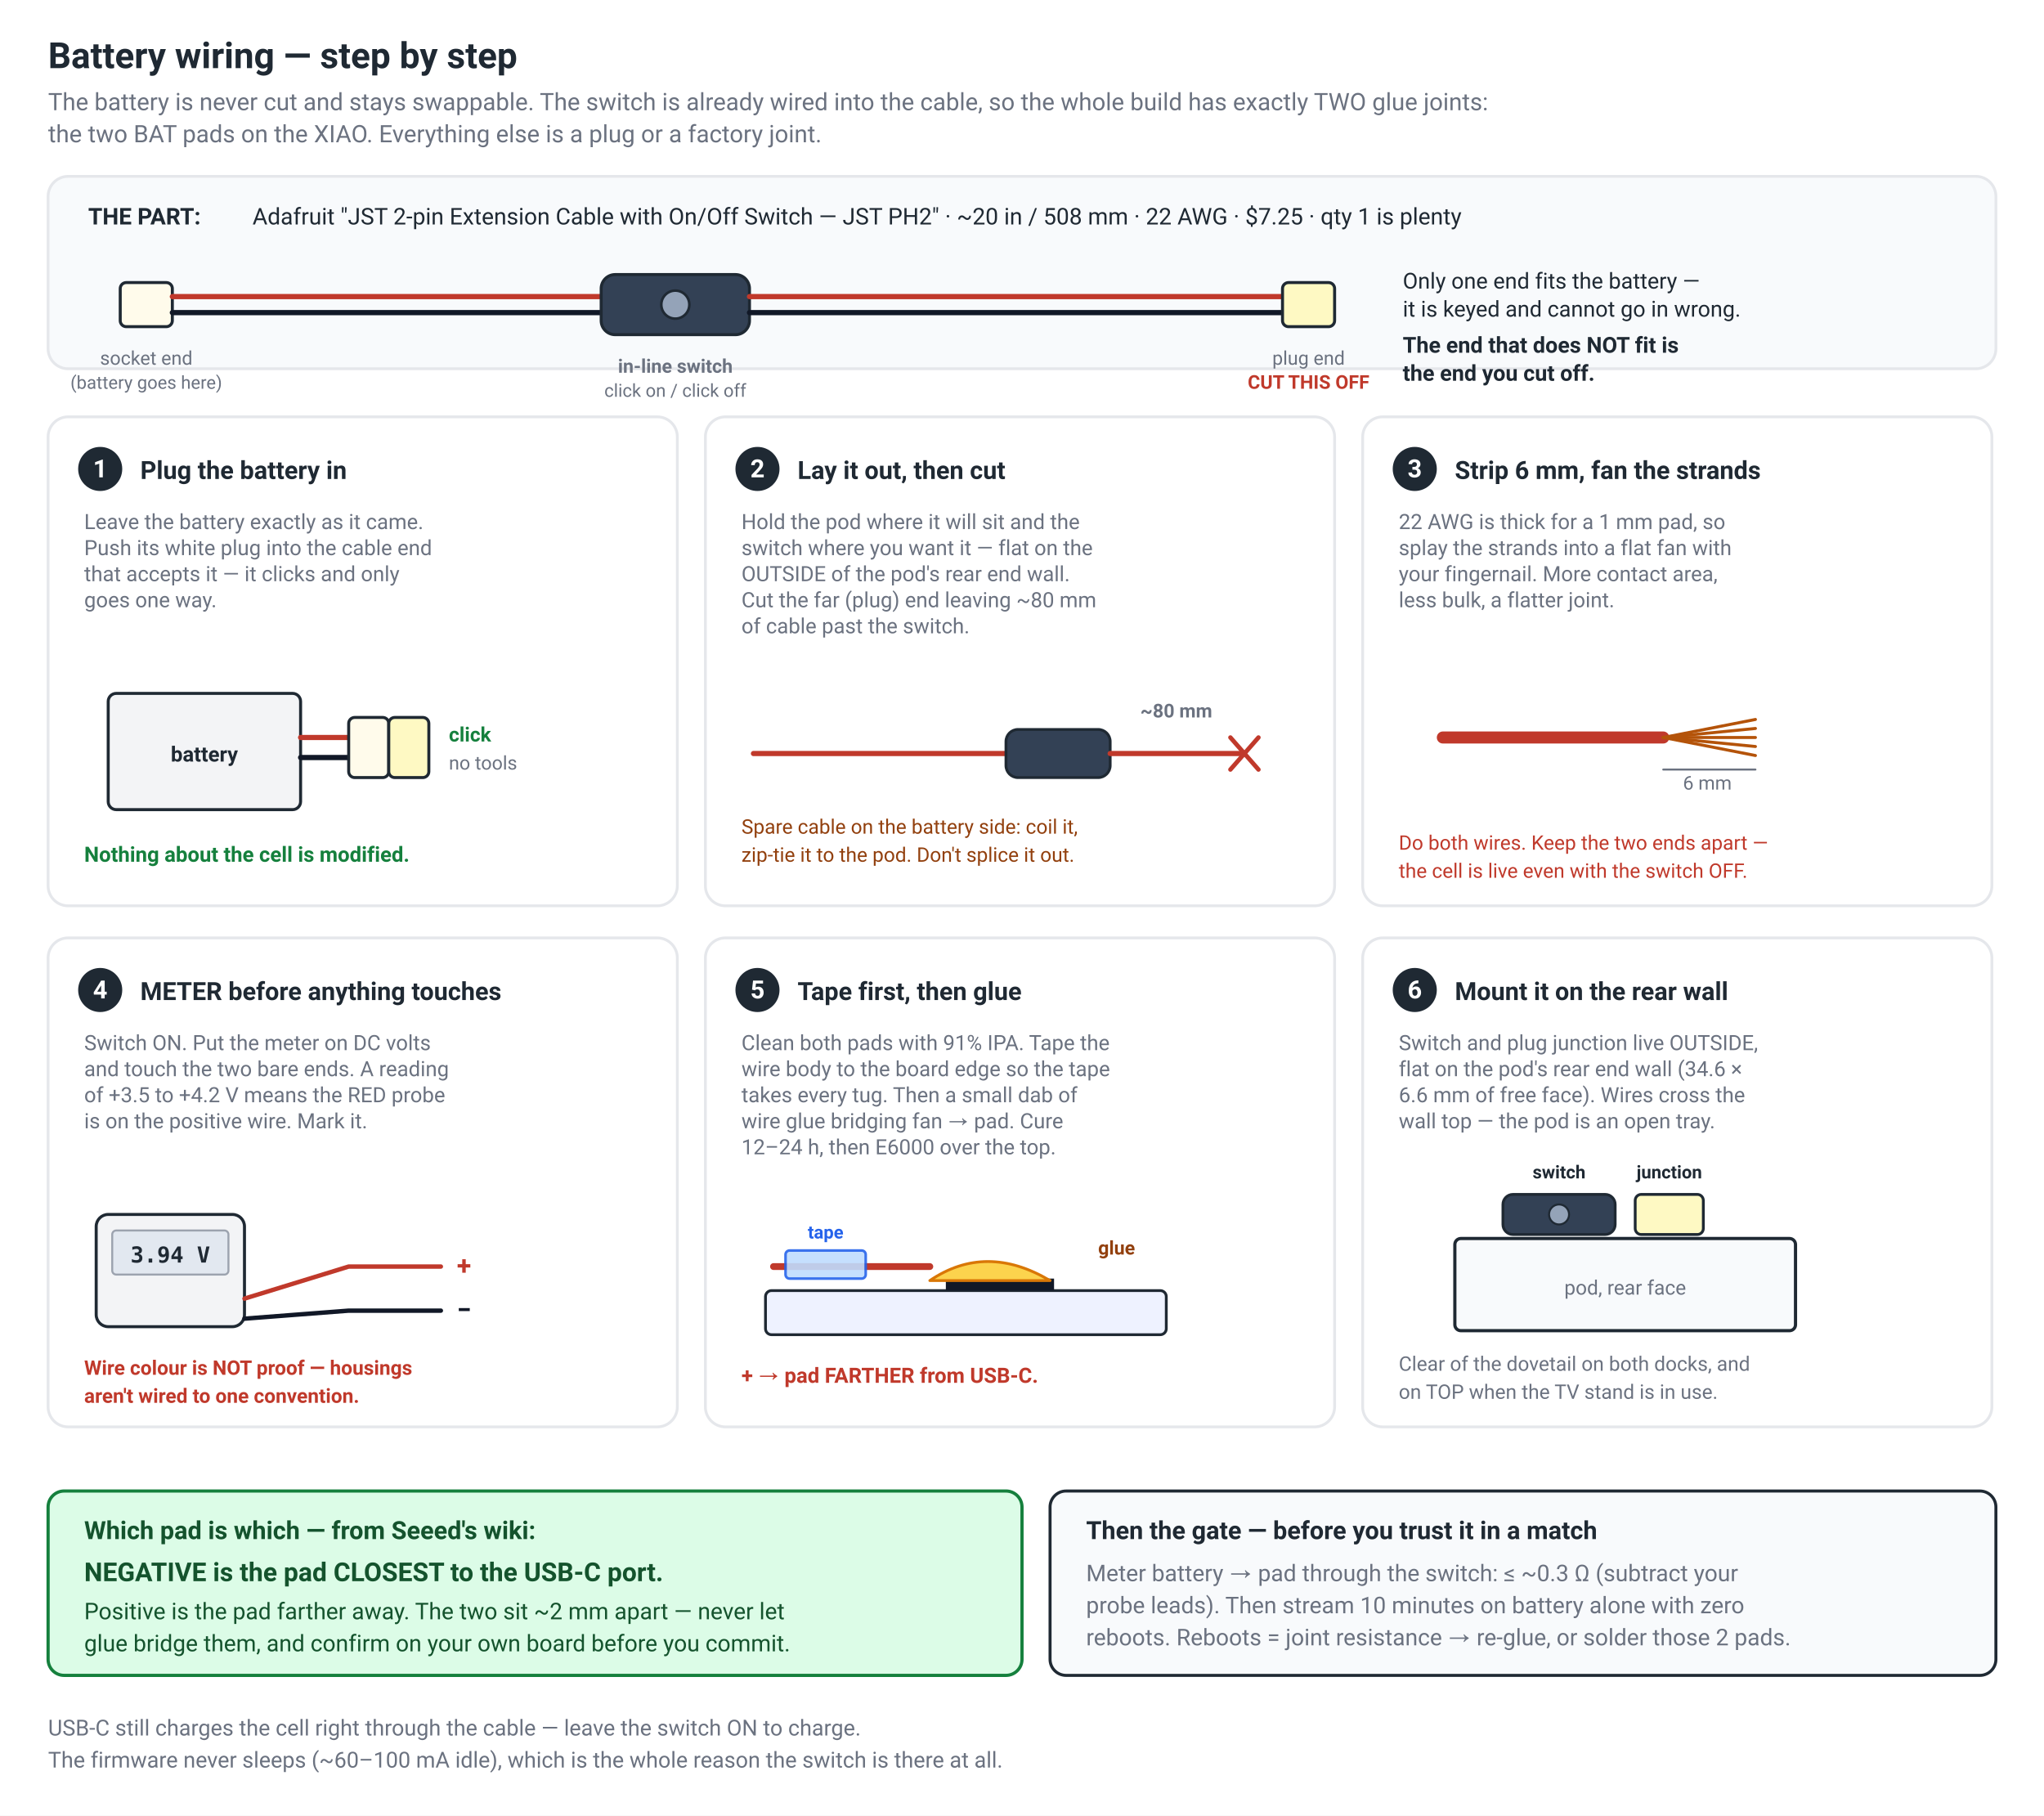
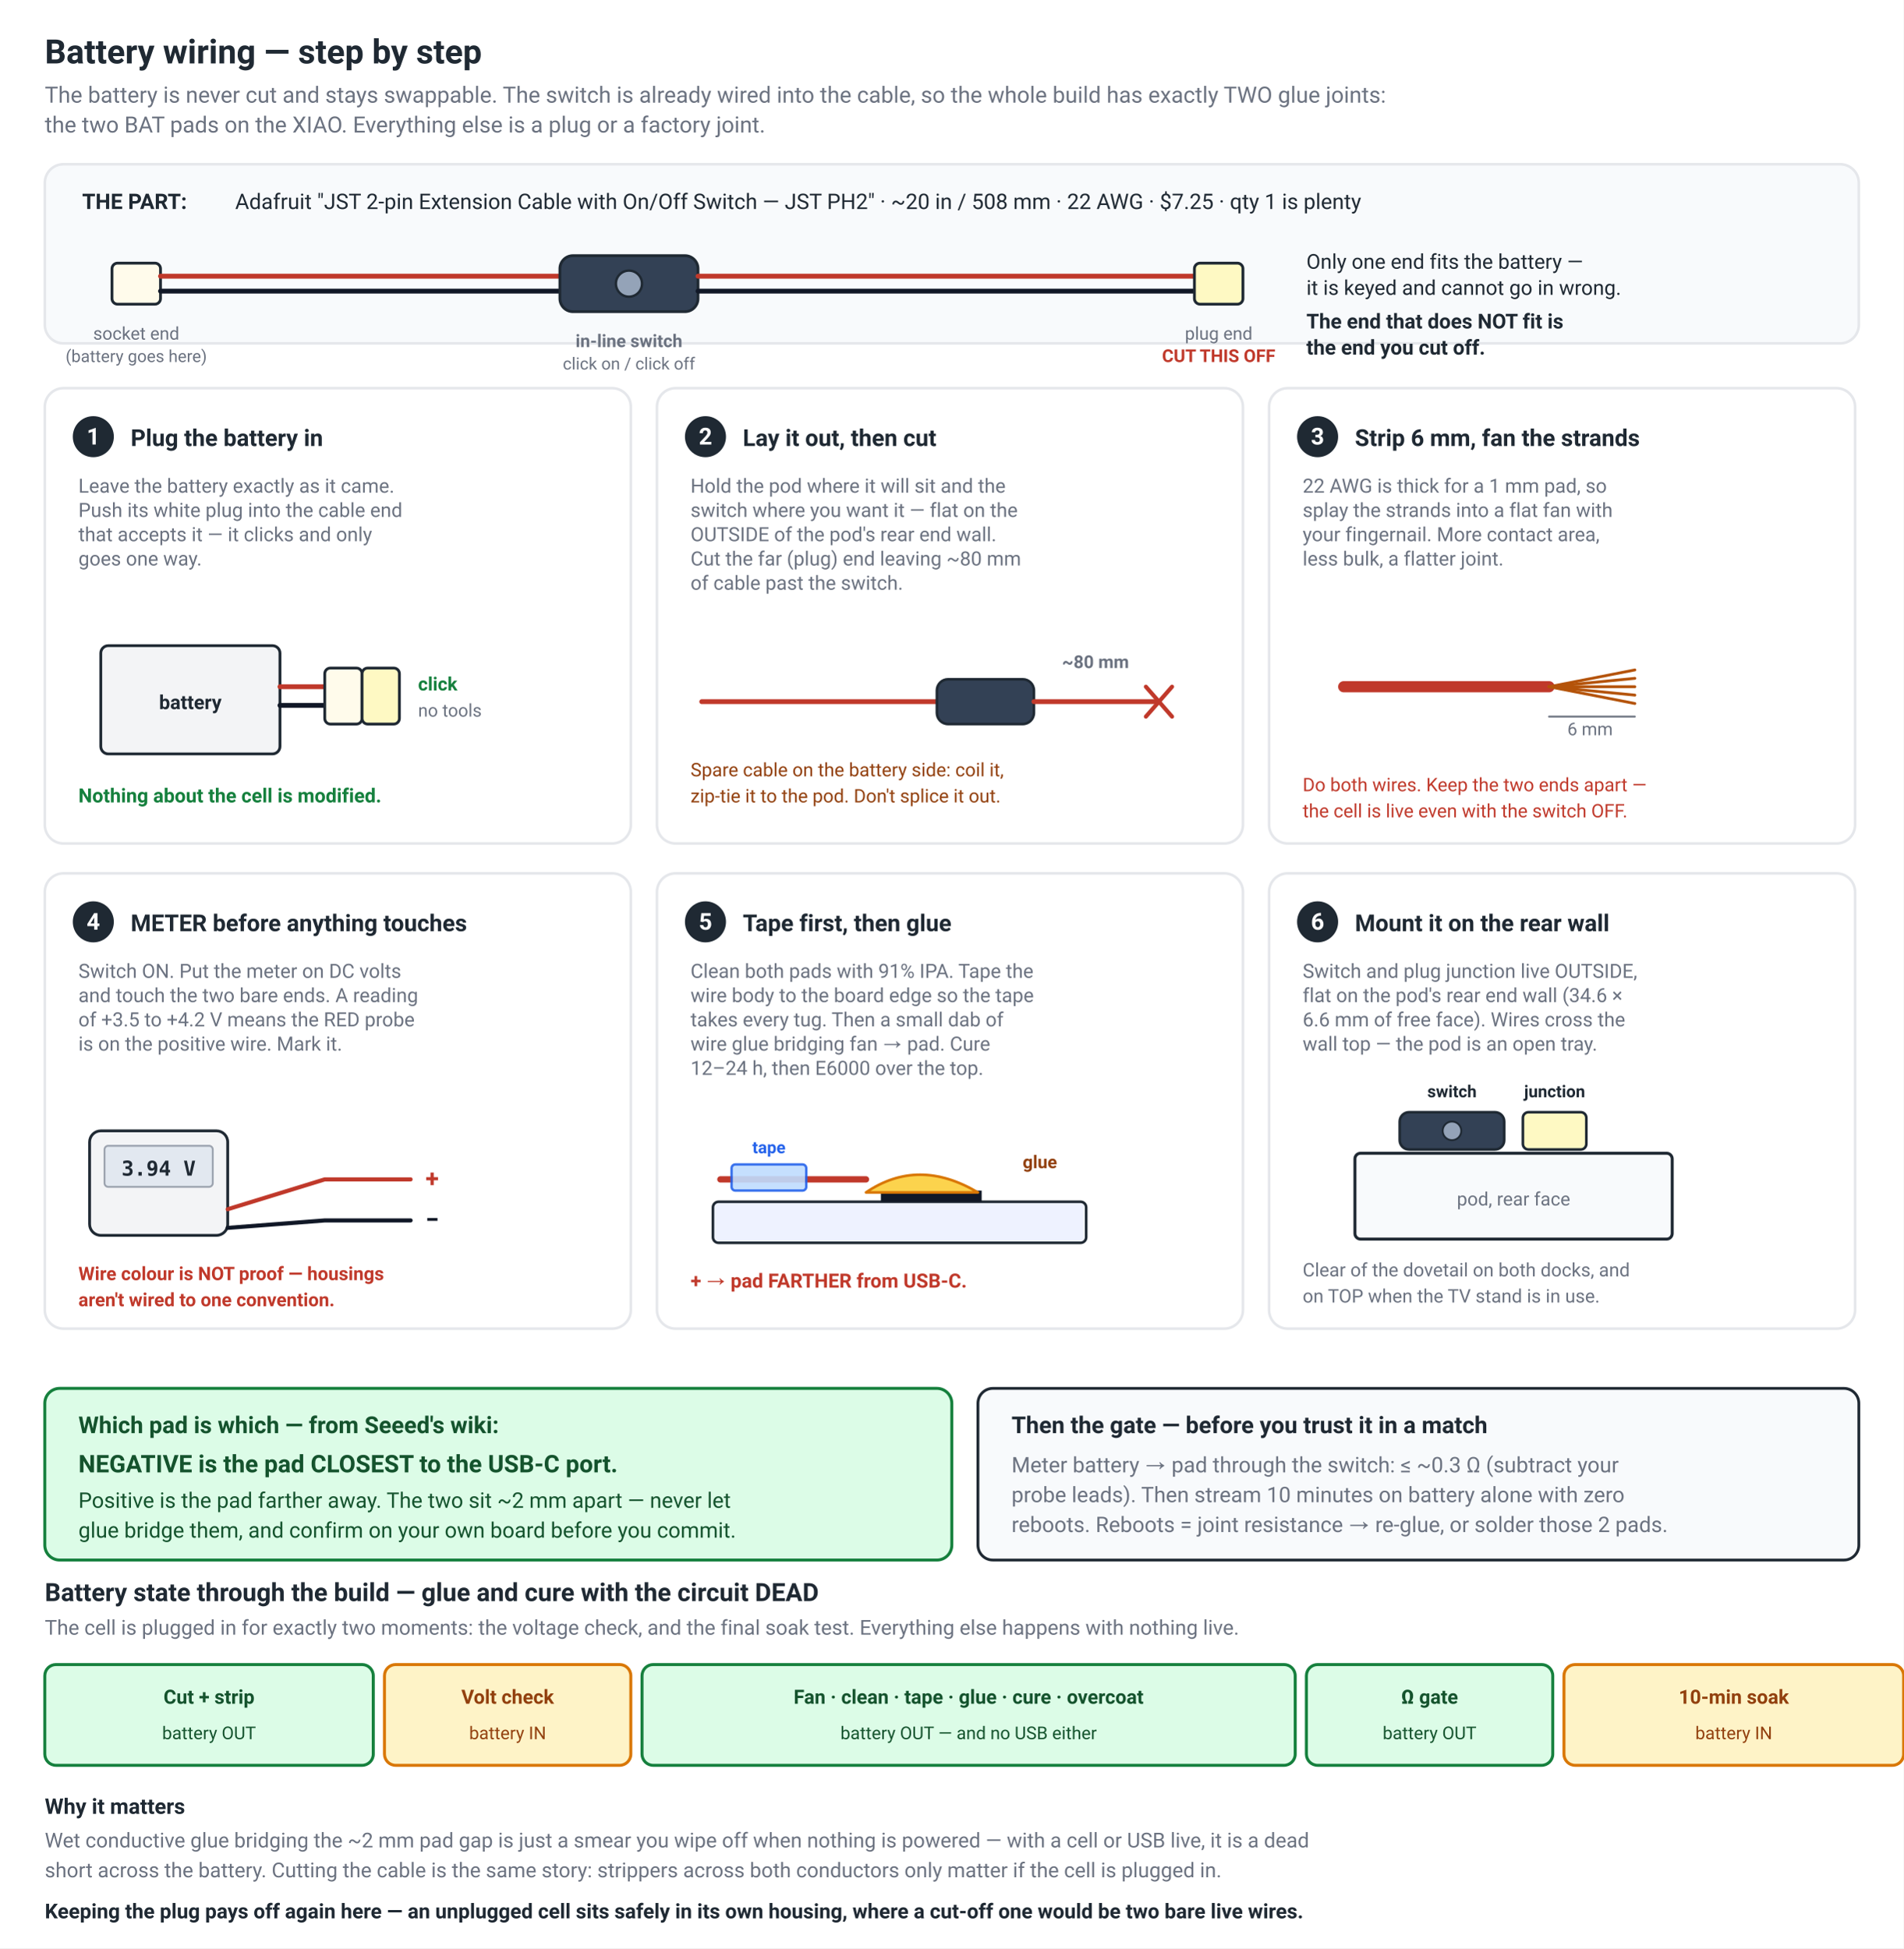
- <svg xmlns="http://www.w3.org/2000/svg" width="1020" height="906" viewBox="0 0 1020 906" role="img" aria-label="Battery wiring, step by step, using the Adafruit JST-PH switch cable">
+ <svg xmlns="http://www.w3.org/2000/svg" width="1020" height="1044" viewBox="0 0 1020 1044" role="img" aria-label="Battery wiring, step by step, using the Adafruit JST-PH switch cable">
  <defs>
    <marker id="arrow" viewBox="0 0 10 10" refX="9" refY="5" markerWidth="7" markerHeight="7" orient="auto-start-reverse">
      <path d="M0,1 L9,5 L0,9 z" fill="#1f2933" />
    </marker>
    <marker id="arrowR" viewBox="0 0 10 10" refX="9" refY="5" markerWidth="7" markerHeight="7" orient="auto-start-reverse">
      <path d="M0,1 L9,5 L0,9 z" fill="#c0392b" />
    </marker>
    <marker id="arrowM" viewBox="0 0 10 10" refX="9" refY="5" markerWidth="6" markerHeight="6" orient="auto-start-reverse">
      <path d="M0,1 L9,5 L0,9 z" fill="#6b7280" />
    </marker>
    <marker id="arrowG" viewBox="0 0 10 10" refX="9" refY="5" markerWidth="7" markerHeight="7" orient="auto-start-reverse">
      <path d="M0,1 L9,5 L0,9 z" fill="#15803d" />
    </marker>
    <pattern id="hatch" width="6" height="6" patternTransform="rotate(45)" patternUnits="userSpaceOnUse">
      <line x1="0" y1="0" x2="0" y2="6" stroke="#9ca3af" stroke-width="2.5" />
    </pattern>
  </defs>
-   <rect width="1020" height="906" fill="#ffffff" />
+   <rect width="1020" height="1044" fill="#ffffff" />
  <text x="24.0" y="34.0" font-family="ui-sans-serif, 'Segoe UI', Roboto, Helvetica, Arial, sans-serif" font-size="18" fill="#1f2933" text-anchor="start" font-weight="700">Battery wiring — step by step</text>
  <text x="24.0" y="55.0" font-family="ui-sans-serif, 'Segoe UI', Roboto, Helvetica, Arial, sans-serif" font-size="12" fill="#6b7280" text-anchor="start" font-weight="400">The battery is never cut and stays swappable. The switch is already wired into the cable, so the whole build has exactly TWO glue joints:</text>
  <text x="24.0" y="71.0" font-family="ui-sans-serif, 'Segoe UI', Roboto, Helvetica, Arial, sans-serif" font-size="12" fill="#6b7280" text-anchor="start" font-weight="400">the two BAT pads on the XIAO. Everything else is a plug or a factory joint.</text>
  <rect x="24.0" y="88.0" width="972.0" height="96.0" rx="10" fill="#f8fafc" stroke="#e5e7eb" stroke-width="1.4" />
  <text x="44.0" y="112.0" font-family="ui-sans-serif, 'Segoe UI', Roboto, Helvetica, Arial, sans-serif" font-size="11.5" fill="#1f2933" text-anchor="start" font-weight="700">THE PART:</text>
  <text x="126.0" y="112.0" font-family="ui-sans-serif, 'Segoe UI', Roboto, Helvetica, Arial, sans-serif" font-size="11.5" fill="#1f2933" text-anchor="start" font-weight="400">Adafruit "JST 2-pin Extension Cable with On/Off Switch — JST PH2"  ·  ~20 in / 508 mm  ·  22 AWG  ·  $7.25  ·  qty 1 is plenty</text>
  <rect x="60.0" y="141.0" width="26.0" height="22.0" rx="3" fill="#fffbeb" stroke="#1f2933" stroke-width="1.5" />
  <text x="73.0" y="182.0" font-family="ui-sans-serif, 'Segoe UI', Roboto, Helvetica, Arial, sans-serif" font-size="9.5" fill="#6b7280" text-anchor="middle" font-weight="400">socket end</text>
  <text x="73.0" y="194.0" font-family="ui-sans-serif, 'Segoe UI', Roboto, Helvetica, Arial, sans-serif" font-size="9" fill="#6b7280" text-anchor="middle" font-weight="400">(battery goes here)</text>
  <line x1="86.0" y1="148.0" x2="300.0" y2="148.0" stroke="#c0392b" stroke-width="2.6" stroke-linecap="round" />
  <line x1="86.0" y1="156.0" x2="300.0" y2="156.0" stroke="#111827" stroke-width="2.6" stroke-linecap="round" />
  <rect x="300.0" y="137.0" width="74.0" height="30.0" rx="7" fill="#334155" stroke="#1f2933" stroke-width="1.5" />
  <circle cx="337.0" cy="152.0" r="7.0" fill="#94a3b8" stroke="#1f2933" stroke-width="1.3" />
  <text x="337.0" y="186.0" font-family="ui-sans-serif, 'Segoe UI', Roboto, Helvetica, Arial, sans-serif" font-size="9.5" fill="#6b7280" text-anchor="middle" font-weight="700">in-line switch</text>
  <text x="337.0" y="198.0" font-family="ui-sans-serif, 'Segoe UI', Roboto, Helvetica, Arial, sans-serif" font-size="9" fill="#6b7280" text-anchor="middle" font-weight="400">click on / click off</text>
  <line x1="374.0" y1="148.0" x2="640.0" y2="148.0" stroke="#c0392b" stroke-width="2.6" stroke-linecap="round" />
  <line x1="374.0" y1="156.0" x2="640.0" y2="156.0" stroke="#111827" stroke-width="2.6" stroke-linecap="round" />
  <rect x="640.0" y="141.0" width="26.0" height="22.0" rx="3" fill="#fef9c3" stroke="#1f2933" stroke-width="1.5" />
  <text x="653.0" y="182.0" font-family="ui-sans-serif, 'Segoe UI', Roboto, Helvetica, Arial, sans-serif" font-size="9.5" fill="#6b7280" text-anchor="middle" font-weight="400">plug end</text>
  <text x="653.0" y="194.0" font-family="ui-sans-serif, 'Segoe UI', Roboto, Helvetica, Arial, sans-serif" font-size="9.5" fill="#c0392b" text-anchor="middle" font-weight="700">CUT THIS OFF</text>
  <text x="700.0" y="144.0" font-family="ui-sans-serif, 'Segoe UI', Roboto, Helvetica, Arial, sans-serif" font-size="11" fill="#1f2933" text-anchor="start" font-weight="400">Only one end fits the battery —</text>
  <text x="700.0" y="158.0" font-family="ui-sans-serif, 'Segoe UI', Roboto, Helvetica, Arial, sans-serif" font-size="11" fill="#1f2933" text-anchor="start" font-weight="400">it is keyed and cannot go in wrong.</text>
  <text x="700.0" y="176.0" font-family="ui-sans-serif, 'Segoe UI', Roboto, Helvetica, Arial, sans-serif" font-size="11" fill="#1f2933" text-anchor="start" font-weight="700">The end that does NOT fit is</text>
  <text x="700.0" y="190.0" font-family="ui-sans-serif, 'Segoe UI', Roboto, Helvetica, Arial, sans-serif" font-size="11" fill="#1f2933" text-anchor="start" font-weight="700">the end you cut off.</text>
  <rect x="24.0" y="208.0" width="314.0" height="244.0" rx="10" fill="#ffffff" stroke="#e5e7eb" stroke-width="1.4" />
  <circle cx="50.0" cy="234.0" r="11.0" fill="#1f2933" stroke="none" stroke-width="1.4" />
  <text x="50.0" y="238.2" font-family="ui-sans-serif, 'Segoe UI', Roboto, Helvetica, Arial, sans-serif" font-size="12.5" fill="#ffffff" text-anchor="middle" font-weight="700">1</text>
  <text x="70.0" y="239.0" font-family="ui-sans-serif, 'Segoe UI', Roboto, Helvetica, Arial, sans-serif" font-size="12.5" fill="#1f2933" text-anchor="start" font-weight="700">Plug the battery in</text>
  <text x="42.0" y="264.0" font-family="ui-sans-serif, 'Segoe UI', Roboto, Helvetica, Arial, sans-serif" font-size="10.5" fill="#6b7280" text-anchor="start" font-weight="400">Leave the battery exactly as it came.</text>
  <text x="42.0" y="277.0" font-family="ui-sans-serif, 'Segoe UI', Roboto, Helvetica, Arial, sans-serif" font-size="10.5" fill="#6b7280" text-anchor="start" font-weight="400">Push its white plug into the cable end</text>
  <text x="42.0" y="290.0" font-family="ui-sans-serif, 'Segoe UI', Roboto, Helvetica, Arial, sans-serif" font-size="10.5" fill="#6b7280" text-anchor="start" font-weight="400">that accepts it — it clicks and only</text>
  <text x="42.0" y="303.0" font-family="ui-sans-serif, 'Segoe UI', Roboto, Helvetica, Arial, sans-serif" font-size="10.5" fill="#6b7280" text-anchor="start" font-weight="400">goes one way.</text>
  <rect x="54.0" y="346.0" width="96.0" height="58.0" rx="4" fill="#f3f4f6" stroke="#1f2933" stroke-width="1.5" />
  <text x="102.0" y="380.0" font-family="ui-sans-serif, 'Segoe UI', Roboto, Helvetica, Arial, sans-serif" font-size="10.5" fill="#1f2933" text-anchor="middle" font-weight="700">battery</text>
  <line x1="150.0" y1="368.0" x2="174.0" y2="368.0" stroke="#c0392b" stroke-width="2.6" stroke-linecap="round" />
  <line x1="150.0" y1="378.0" x2="174.0" y2="378.0" stroke="#111827" stroke-width="2.6" stroke-linecap="round" />
  <rect x="174.0" y="358.0" width="20.0" height="30.0" rx="3" fill="#fffbeb" stroke="#1f2933" stroke-width="1.5" />
  <rect x="194.0" y="358.0" width="20.0" height="30.0" rx="3" fill="#fef9c3" stroke="#1f2933" stroke-width="1.5" />
  <text x="224.0" y="370.0" font-family="ui-sans-serif, 'Segoe UI', Roboto, Helvetica, Arial, sans-serif" font-size="10" fill="#15803d" text-anchor="start" font-weight="700">click</text>
  <text x="224.0" y="384.0" font-family="ui-sans-serif, 'Segoe UI', Roboto, Helvetica, Arial, sans-serif" font-size="9.5" fill="#6b7280" text-anchor="start" font-weight="400">no tools</text>
  <text x="42.0" y="430.0" font-family="ui-sans-serif, 'Segoe UI', Roboto, Helvetica, Arial, sans-serif" font-size="10.5" fill="#15803d" text-anchor="start" font-weight="700">Nothing about the cell is modified.</text>
  <rect x="352.0" y="208.0" width="314.0" height="244.0" rx="10" fill="#ffffff" stroke="#e5e7eb" stroke-width="1.4" />
  <circle cx="378.0" cy="234.0" r="11.0" fill="#1f2933" stroke="none" stroke-width="1.4" />
  <text x="378.0" y="238.2" font-family="ui-sans-serif, 'Segoe UI', Roboto, Helvetica, Arial, sans-serif" font-size="12.5" fill="#ffffff" text-anchor="middle" font-weight="700">2</text>
  <text x="398.0" y="239.0" font-family="ui-sans-serif, 'Segoe UI', Roboto, Helvetica, Arial, sans-serif" font-size="12.5" fill="#1f2933" text-anchor="start" font-weight="700">Lay it out, then cut</text>
  <text x="370.0" y="264.0" font-family="ui-sans-serif, 'Segoe UI', Roboto, Helvetica, Arial, sans-serif" font-size="10.5" fill="#6b7280" text-anchor="start" font-weight="400">Hold the pod where it will sit and the</text>
  <text x="370.0" y="277.0" font-family="ui-sans-serif, 'Segoe UI', Roboto, Helvetica, Arial, sans-serif" font-size="10.5" fill="#6b7280" text-anchor="start" font-weight="400">switch where you want it — flat on the</text>
  <text x="370.0" y="290.0" font-family="ui-sans-serif, 'Segoe UI', Roboto, Helvetica, Arial, sans-serif" font-size="10.5" fill="#6b7280" text-anchor="start" font-weight="400">OUTSIDE of the pod's rear end wall.</text>
  <text x="370.0" y="303.0" font-family="ui-sans-serif, 'Segoe UI', Roboto, Helvetica, Arial, sans-serif" font-size="10.5" fill="#6b7280" text-anchor="start" font-weight="400">Cut the far (plug) end leaving ~80 mm</text>
  <text x="370.0" y="316.0" font-family="ui-sans-serif, 'Segoe UI', Roboto, Helvetica, Arial, sans-serif" font-size="10.5" fill="#6b7280" text-anchor="start" font-weight="400">of cable past the switch.</text>
  <line x1="376.0" y1="376.0" x2="502.0" y2="376.0" stroke="#c0392b" stroke-width="2.6" stroke-linecap="round" />
  <rect x="502.0" y="364.0" width="52.0" height="24.0" rx="6" fill="#334155" stroke="#1f2933" stroke-width="1.4" />
  <line x1="554.0" y1="376.0" x2="620.0" y2="376.0" stroke="#c0392b" stroke-width="2.6" stroke-linecap="round" />
  <line x1="614.0" y1="368.0" x2="628.0" y2="384.0" stroke="#c0392b" stroke-width="2.2" stroke-linecap="round" />
  <line x1="614.0" y1="384.0" x2="628.0" y2="368.0" stroke="#c0392b" stroke-width="2.2" stroke-linecap="round" />
  <text x="587.0" y="358.0" font-family="ui-sans-serif, 'Segoe UI', Roboto, Helvetica, Arial, sans-serif" font-size="9.5" fill="#6b7280" text-anchor="middle" font-weight="700">~80 mm</text>
  <text x="370.0" y="416.0" font-family="ui-sans-serif, 'Segoe UI', Roboto, Helvetica, Arial, sans-serif" font-size="10" fill="#92400e" text-anchor="start" font-weight="400">Spare cable on the battery side: coil it,</text>
  <text x="370.0" y="430.0" font-family="ui-sans-serif, 'Segoe UI', Roboto, Helvetica, Arial, sans-serif" font-size="10" fill="#92400e" text-anchor="start" font-weight="400">zip-tie it to the pod. Don't splice it out.</text>
  <rect x="680.0" y="208.0" width="314.0" height="244.0" rx="10" fill="#ffffff" stroke="#e5e7eb" stroke-width="1.4" />
  <circle cx="706.0" cy="234.0" r="11.0" fill="#1f2933" stroke="none" stroke-width="1.4" />
  <text x="706.0" y="238.2" font-family="ui-sans-serif, 'Segoe UI', Roboto, Helvetica, Arial, sans-serif" font-size="12.5" fill="#ffffff" text-anchor="middle" font-weight="700">3</text>
  <text x="726.0" y="239.0" font-family="ui-sans-serif, 'Segoe UI', Roboto, Helvetica, Arial, sans-serif" font-size="12.5" fill="#1f2933" text-anchor="start" font-weight="700">Strip 6 mm, fan the strands</text>
  <text x="698.0" y="264.0" font-family="ui-sans-serif, 'Segoe UI', Roboto, Helvetica, Arial, sans-serif" font-size="10.5" fill="#6b7280" text-anchor="start" font-weight="400">22 AWG is thick for a 1 mm pad, so</text>
  <text x="698.0" y="277.0" font-family="ui-sans-serif, 'Segoe UI', Roboto, Helvetica, Arial, sans-serif" font-size="10.5" fill="#6b7280" text-anchor="start" font-weight="400">splay the strands into a flat fan with</text>
  <text x="698.0" y="290.0" font-family="ui-sans-serif, 'Segoe UI', Roboto, Helvetica, Arial, sans-serif" font-size="10.5" fill="#6b7280" text-anchor="start" font-weight="400">your fingernail. More contact area,</text>
  <text x="698.0" y="303.0" font-family="ui-sans-serif, 'Segoe UI', Roboto, Helvetica, Arial, sans-serif" font-size="10.5" fill="#6b7280" text-anchor="start" font-weight="400">less bulk, a flatter joint.</text>
  <line x1="720.0" y1="368.0" x2="830.0" y2="368.0" stroke="#c0392b" stroke-width="6" stroke-linecap="round" />
  <line x1="830.0" y1="368.0" x2="876.0" y2="359.0" stroke="#b45309" stroke-width="1.5" stroke-linecap="round" />
  <line x1="830.0" y1="368.0" x2="876.0" y2="363.5" stroke="#b45309" stroke-width="1.5" stroke-linecap="round" />
  <line x1="830.0" y1="368.0" x2="876.0" y2="368.0" stroke="#b45309" stroke-width="1.5" stroke-linecap="round" />
  <line x1="830.0" y1="368.0" x2="876.0" y2="372.5" stroke="#b45309" stroke-width="1.5" stroke-linecap="round" />
  <line x1="830.0" y1="368.0" x2="876.0" y2="377.0" stroke="#b45309" stroke-width="1.5" stroke-linecap="round" />
  <text x="852.0" y="394.0" font-family="ui-sans-serif, 'Segoe UI', Roboto, Helvetica, Arial, sans-serif" font-size="9.5" fill="#6b7280" text-anchor="middle" font-weight="400">6 mm</text>
  <line x1="830.0" y1="384.0" x2="876.0" y2="384.0" stroke="#6b7280" stroke-width="1" stroke-linecap="round" />
  <text x="698.0" y="424.0" font-family="ui-sans-serif, 'Segoe UI', Roboto, Helvetica, Arial, sans-serif" font-size="10" fill="#c0392b" text-anchor="start" font-weight="400">Do both wires. Keep the two ends apart —</text>
  <text x="698.0" y="438.0" font-family="ui-sans-serif, 'Segoe UI', Roboto, Helvetica, Arial, sans-serif" font-size="10" fill="#c0392b" text-anchor="start" font-weight="400">the cell is live even with the switch OFF.</text>
  <rect x="24.0" y="468.0" width="314.0" height="244.0" rx="10" fill="#ffffff" stroke="#e5e7eb" stroke-width="1.4" />
  <circle cx="50.0" cy="494.0" r="11.0" fill="#1f2933" stroke="none" stroke-width="1.4" />
  <text x="50.0" y="498.2" font-family="ui-sans-serif, 'Segoe UI', Roboto, Helvetica, Arial, sans-serif" font-size="12.5" fill="#ffffff" text-anchor="middle" font-weight="700">4</text>
  <text x="70.0" y="499.0" font-family="ui-sans-serif, 'Segoe UI', Roboto, Helvetica, Arial, sans-serif" font-size="12.5" fill="#1f2933" text-anchor="start" font-weight="700">METER before anything touches</text>
  <text x="42.0" y="524.0" font-family="ui-sans-serif, 'Segoe UI', Roboto, Helvetica, Arial, sans-serif" font-size="10.5" fill="#6b7280" text-anchor="start" font-weight="400">Switch ON. Put the meter on DC volts</text>
  <text x="42.0" y="537.0" font-family="ui-sans-serif, 'Segoe UI', Roboto, Helvetica, Arial, sans-serif" font-size="10.5" fill="#6b7280" text-anchor="start" font-weight="400">and touch the two bare ends. A reading</text>
  <text x="42.0" y="550.0" font-family="ui-sans-serif, 'Segoe UI', Roboto, Helvetica, Arial, sans-serif" font-size="10.5" fill="#6b7280" text-anchor="start" font-weight="400">of +3.5 to +4.2 V means the RED probe</text>
  <text x="42.0" y="563.0" font-family="ui-sans-serif, 'Segoe UI', Roboto, Helvetica, Arial, sans-serif" font-size="10.5" fill="#6b7280" text-anchor="start" font-weight="400">is on the positive wire. Mark it.</text>
  <rect x="48.0" y="606.0" width="74.0" height="56.0" rx="6" fill="#f3f4f6" stroke="#1f2933" stroke-width="1.5" />
  <rect x="56.0" y="614.0" width="58.0" height="22.0" rx="2" fill="#e2e8f0" stroke="#9ca3af" stroke-width="1" />
  <text x="85.0" y="630.0" font-family="ui-monospace, 'Cascadia Code', Consolas, monospace" font-size="11" fill="#1f2933" text-anchor="middle" font-weight="700">3.94 V</text>
  <path d="M122,648 L174,632 L220,632" fill="none" stroke="#c0392b" stroke-width="2.2" stroke-linecap="round" stroke-linejoin="round" />
  <path d="M122,658 L174,654 L220,654" fill="none" stroke="#111827" stroke-width="2.2" stroke-linecap="round" stroke-linejoin="round" />
  <text x="228.0" y="636.0" font-family="ui-sans-serif, 'Segoe UI', Roboto, Helvetica, Arial, sans-serif" font-size="13" fill="#c0392b" text-anchor="start" font-weight="700">+</text>
  <text x="228.0" y="658.0" font-family="ui-sans-serif, 'Segoe UI', Roboto, Helvetica, Arial, sans-serif" font-size="13" fill="#111827" text-anchor="start" font-weight="700">−</text>
  <text x="42.0" y="686.0" font-family="ui-sans-serif, 'Segoe UI', Roboto, Helvetica, Arial, sans-serif" font-size="10" fill="#c0392b" text-anchor="start" font-weight="700">Wire colour is NOT proof — housings</text>
  <text x="42.0" y="700.0" font-family="ui-sans-serif, 'Segoe UI', Roboto, Helvetica, Arial, sans-serif" font-size="10" fill="#c0392b" text-anchor="start" font-weight="700">aren't wired to one convention.</text>
  <rect x="352.0" y="468.0" width="314.0" height="244.0" rx="10" fill="#ffffff" stroke="#e5e7eb" stroke-width="1.4" />
  <circle cx="378.0" cy="494.0" r="11.0" fill="#1f2933" stroke="none" stroke-width="1.4" />
  <text x="378.0" y="498.2" font-family="ui-sans-serif, 'Segoe UI', Roboto, Helvetica, Arial, sans-serif" font-size="12.5" fill="#ffffff" text-anchor="middle" font-weight="700">5</text>
  <text x="398.0" y="499.0" font-family="ui-sans-serif, 'Segoe UI', Roboto, Helvetica, Arial, sans-serif" font-size="12.5" fill="#1f2933" text-anchor="start" font-weight="700">Tape first, then glue</text>
  <text x="370.0" y="524.0" font-family="ui-sans-serif, 'Segoe UI', Roboto, Helvetica, Arial, sans-serif" font-size="10.5" fill="#6b7280" text-anchor="start" font-weight="400">Clean both pads with 91% IPA. Tape the</text>
  <text x="370.0" y="537.0" font-family="ui-sans-serif, 'Segoe UI', Roboto, Helvetica, Arial, sans-serif" font-size="10.5" fill="#6b7280" text-anchor="start" font-weight="400">wire body to the board edge so the tape</text>
  <text x="370.0" y="550.0" font-family="ui-sans-serif, 'Segoe UI', Roboto, Helvetica, Arial, sans-serif" font-size="10.5" fill="#6b7280" text-anchor="start" font-weight="400">takes every tug. Then a small dab of</text>
  <text x="370.0" y="563.0" font-family="ui-sans-serif, 'Segoe UI', Roboto, Helvetica, Arial, sans-serif" font-size="10.5" fill="#6b7280" text-anchor="start" font-weight="400">wire glue bridging fan → pad. Cure</text>
  <text x="370.0" y="576.0" font-family="ui-sans-serif, 'Segoe UI', Roboto, Helvetica, Arial, sans-serif" font-size="10.5" fill="#6b7280" text-anchor="start" font-weight="400">12–24 h, then E6000 over the top.</text>
  <rect x="382.0" y="644.0" width="200.0" height="22.0" rx="3" fill="#eef2ff" stroke="#1f2933" stroke-width="1.4" />
  <rect x="472.0" y="638.0" width="54.0" height="6.0" rx="0" fill="#111827" stroke="none" stroke-width="1.4" />
  <line x1="386.0" y1="632.0" x2="464.0" y2="632.0" stroke="#c0392b" stroke-width="3.4" stroke-linecap="round" />
  <rect x="392.0" y="624.0" width="40.0" height="14.0" rx="2" fill="#bfdbfe" stroke="#2563eb" stroke-width="1.3" opacity="0.9" />
  <text x="412.0" y="618.0" font-family="ui-sans-serif, 'Segoe UI', Roboto, Helvetica, Arial, sans-serif" font-size="9" fill="#2563eb" text-anchor="middle" font-weight="700">tape</text>
  <path d="M464,639 Q492,620 524,639 Z" fill="#fcd34d" stroke="#d97706" stroke-width="1.4" stroke-linecap="round" stroke-linejoin="round" />
  <text x="548.0" y="626.0" font-family="ui-sans-serif, 'Segoe UI', Roboto, Helvetica, Arial, sans-serif" font-size="9.5" fill="#92400e" text-anchor="start" font-weight="700">glue</text>
  <text x="370.0" y="690.0" font-family="ui-sans-serif, 'Segoe UI', Roboto, Helvetica, Arial, sans-serif" font-size="10.5" fill="#c0392b" text-anchor="start" font-weight="700">+ → pad FARTHER from USB-C.</text>
  <rect x="680.0" y="468.0" width="314.0" height="244.0" rx="10" fill="#ffffff" stroke="#e5e7eb" stroke-width="1.4" />
  <circle cx="706.0" cy="494.0" r="11.0" fill="#1f2933" stroke="none" stroke-width="1.4" />
  <text x="706.0" y="498.2" font-family="ui-sans-serif, 'Segoe UI', Roboto, Helvetica, Arial, sans-serif" font-size="12.5" fill="#ffffff" text-anchor="middle" font-weight="700">6</text>
  <text x="726.0" y="499.0" font-family="ui-sans-serif, 'Segoe UI', Roboto, Helvetica, Arial, sans-serif" font-size="12.5" fill="#1f2933" text-anchor="start" font-weight="700">Mount it on the rear wall</text>
  <text x="698.0" y="524.0" font-family="ui-sans-serif, 'Segoe UI', Roboto, Helvetica, Arial, sans-serif" font-size="10.5" fill="#6b7280" text-anchor="start" font-weight="400">Switch and plug junction live OUTSIDE,</text>
  <text x="698.0" y="537.0" font-family="ui-sans-serif, 'Segoe UI', Roboto, Helvetica, Arial, sans-serif" font-size="10.5" fill="#6b7280" text-anchor="start" font-weight="400">flat on the pod's rear end wall (34.6 ×</text>
  <text x="698.0" y="550.0" font-family="ui-sans-serif, 'Segoe UI', Roboto, Helvetica, Arial, sans-serif" font-size="10.5" fill="#6b7280" text-anchor="start" font-weight="400">6.6 mm of free face). Wires cross the</text>
  <text x="698.0" y="563.0" font-family="ui-sans-serif, 'Segoe UI', Roboto, Helvetica, Arial, sans-serif" font-size="10.5" fill="#6b7280" text-anchor="start" font-weight="400">wall top — the pod is an open tray.</text>
  <rect x="726.0" y="618.0" width="170.0" height="46.0" rx="3" fill="#f8fafc" stroke="#1f2933" stroke-width="1.6" />
  <text x="811.0" y="646.0" font-family="ui-sans-serif, 'Segoe UI', Roboto, Helvetica, Arial, sans-serif" font-size="10" fill="#6b7280" text-anchor="middle" font-weight="400">pod, rear face</text>
  <rect x="750.0" y="596.0" width="56.0" height="20.0" rx="5" fill="#334155" stroke="#1f2933" stroke-width="1.4" />
  <circle cx="778.0" cy="606.0" r="5.0" fill="#94a3b8" stroke="#1f2933" stroke-width="1" />
  <rect x="816.0" y="596.0" width="34.0" height="20.0" rx="3" fill="#fef9c3" stroke="#1f2933" stroke-width="1.4" />
  <text x="778.0" y="588.0" font-family="ui-sans-serif, 'Segoe UI', Roboto, Helvetica, Arial, sans-serif" font-size="9" fill="#1f2933" text-anchor="middle" font-weight="700">switch</text>
  <text x="833.0" y="588.0" font-family="ui-sans-serif, 'Segoe UI', Roboto, Helvetica, Arial, sans-serif" font-size="9" fill="#1f2933" text-anchor="middle" font-weight="700">junction</text>
  <text x="698.0" y="684.0" font-family="ui-sans-serif, 'Segoe UI', Roboto, Helvetica, Arial, sans-serif" font-size="10" fill="#6b7280" text-anchor="start" font-weight="400">Clear of the dovetail on both docks, and</text>
  <text x="698.0" y="698.0" font-family="ui-sans-serif, 'Segoe UI', Roboto, Helvetica, Arial, sans-serif" font-size="10" fill="#6b7280" text-anchor="start" font-weight="400">on TOP when the TV stand is in use.</text>
  <rect x="24.0" y="744.0" width="486.0" height="92.0" rx="8" fill="#dcfce7" stroke="#15803d" stroke-width="1.6" />
  <text x="42.0" y="768.0" font-family="ui-sans-serif, 'Segoe UI', Roboto, Helvetica, Arial, sans-serif" font-size="12.5" fill="#14532d" text-anchor="start" font-weight="700">Which pad is which — from Seeed's wiki:</text>
  <text x="42.0" y="789.0" font-family="ui-sans-serif, 'Segoe UI', Roboto, Helvetica, Arial, sans-serif" font-size="13" fill="#14532d" text-anchor="start" font-weight="700">NEGATIVE is the pad CLOSEST to the USB-C port.</text>
  <text x="42.0" y="808.0" font-family="ui-sans-serif, 'Segoe UI', Roboto, Helvetica, Arial, sans-serif" font-size="11.5" fill="#14532d" text-anchor="start" font-weight="400">Positive is the pad farther away. The two sit ~2 mm apart — never let</text>
  <text x="42.0" y="824.0" font-family="ui-sans-serif, 'Segoe UI', Roboto, Helvetica, Arial, sans-serif" font-size="11.5" fill="#14532d" text-anchor="start" font-weight="400">glue bridge them, and confirm on your own board before you commit.</text>
  <rect x="524.0" y="744.0" width="472.0" height="92.0" rx="8" fill="#f8fafc" stroke="#1f2933" stroke-width="1.5" />
  <text x="542.0" y="768.0" font-family="ui-sans-serif, 'Segoe UI', Roboto, Helvetica, Arial, sans-serif" font-size="12.5" fill="#1f2933" text-anchor="start" font-weight="700">Then the gate — before you trust it in a match</text>
  <text x="542.0" y="789.0" font-family="ui-sans-serif, 'Segoe UI', Roboto, Helvetica, Arial, sans-serif" font-size="11.5" fill="#6b7280" text-anchor="start" font-weight="400">Meter battery → pad through the switch: ≤ ~0.3 Ω (subtract your</text>
  <text x="542.0" y="805.0" font-family="ui-sans-serif, 'Segoe UI', Roboto, Helvetica, Arial, sans-serif" font-size="11.5" fill="#6b7280" text-anchor="start" font-weight="400">probe leads). Then stream 10 minutes on battery alone with zero</text>
  <text x="542.0" y="821.0" font-family="ui-sans-serif, 'Segoe UI', Roboto, Helvetica, Arial, sans-serif" font-size="11.5" fill="#6b7280" text-anchor="start" font-weight="400">reboots. Reboots = joint resistance → re-glue, or solder those 2 pads.</text>
-   <text x="24.0" y="866.0" font-family="ui-sans-serif, 'Segoe UI', Roboto, Helvetica, Arial, sans-serif" font-size="11" fill="#6b7280" text-anchor="start" font-weight="400">USB-C still charges the cell right through the cable — leave the switch ON to charge.</text>
-   <text x="24.0" y="882.0" font-family="ui-sans-serif, 'Segoe UI', Roboto, Helvetica, Arial, sans-serif" font-size="11" fill="#6b7280" text-anchor="start" font-weight="400">The firmware never sleeps (~60–100 mA idle), which is the whole reason the switch is there at all.</text>
+   <text x="24.0" y="858.0" font-family="ui-sans-serif, 'Segoe UI', Roboto, Helvetica, Arial, sans-serif" font-size="13.5" fill="#1f2933" text-anchor="start" font-weight="700">Battery state through the build — glue and cure with the circuit DEAD</text>
+   <text x="24.0" y="876.0" font-family="ui-sans-serif, 'Segoe UI', Roboto, Helvetica, Arial, sans-serif" font-size="11" fill="#6b7280" text-anchor="start" font-weight="400">The cell is plugged in for exactly two moments: the voltage check, and the final soak test. Everything else happens with nothing live.</text>
+   <rect x="24.0" y="892.0" width="176.0" height="54.0" rx="6" fill="#dcfce7" stroke="#15803d" stroke-width="1.6" />
+   <text x="112.0" y="913.0" font-family="ui-sans-serif, 'Segoe UI', Roboto, Helvetica, Arial, sans-serif" font-size="10.5" fill="#14532d" text-anchor="middle" font-weight="700">Cut + strip</text>
+   <text x="112.0" y="932.0" font-family="ui-sans-serif, 'Segoe UI', Roboto, Helvetica, Arial, sans-serif" font-size="9.5" fill="#14532d" text-anchor="middle" font-weight="400">battery OUT</text>
+   <rect x="206.0" y="892.0" width="132.0" height="54.0" rx="6" fill="#fef3c7" stroke="#d97706" stroke-width="1.6" />
+   <text x="272.0" y="913.0" font-family="ui-sans-serif, 'Segoe UI', Roboto, Helvetica, Arial, sans-serif" font-size="10.5" fill="#92400e" text-anchor="middle" font-weight="700">Volt check</text>
+   <text x="272.0" y="932.0" font-family="ui-sans-serif, 'Segoe UI', Roboto, Helvetica, Arial, sans-serif" font-size="9.5" fill="#92400e" text-anchor="middle" font-weight="400">battery IN</text>
+   <rect x="344.0" y="892.0" width="350.0" height="54.0" rx="6" fill="#dcfce7" stroke="#15803d" stroke-width="1.6" />
+   <text x="519.0" y="913.0" font-family="ui-sans-serif, 'Segoe UI', Roboto, Helvetica, Arial, sans-serif" font-size="10.5" fill="#14532d" text-anchor="middle" font-weight="700">Fan · clean · tape · glue · cure · overcoat</text>
+   <text x="519.0" y="932.0" font-family="ui-sans-serif, 'Segoe UI', Roboto, Helvetica, Arial, sans-serif" font-size="9.5" fill="#14532d" text-anchor="middle" font-weight="400">battery OUT — and no USB either</text>
+   <rect x="700.0" y="892.0" width="132.0" height="54.0" rx="6" fill="#dcfce7" stroke="#15803d" stroke-width="1.6" />
+   <text x="766.0" y="913.0" font-family="ui-sans-serif, 'Segoe UI', Roboto, Helvetica, Arial, sans-serif" font-size="10.5" fill="#14532d" text-anchor="middle" font-weight="700">Ω gate</text>
+   <text x="766.0" y="932.0" font-family="ui-sans-serif, 'Segoe UI', Roboto, Helvetica, Arial, sans-serif" font-size="9.5" fill="#14532d" text-anchor="middle" font-weight="400">battery OUT</text>
+   <rect x="838.0" y="892.0" width="182.0" height="54.0" rx="6" fill="#fef3c7" stroke="#d97706" stroke-width="1.6" />
+   <text x="929.0" y="913.0" font-family="ui-sans-serif, 'Segoe UI', Roboto, Helvetica, Arial, sans-serif" font-size="10.5" fill="#92400e" text-anchor="middle" font-weight="700">10-min soak</text>
+   <text x="929.0" y="932.0" font-family="ui-sans-serif, 'Segoe UI', Roboto, Helvetica, Arial, sans-serif" font-size="9.5" fill="#92400e" text-anchor="middle" font-weight="400">battery IN</text>
+   <text x="24.0" y="972.0" font-family="ui-sans-serif, 'Segoe UI', Roboto, Helvetica, Arial, sans-serif" font-size="11.5" fill="#1f2933" text-anchor="start" font-weight="700">Why it matters</text>
+   <text x="24.0" y="990.0" font-family="ui-sans-serif, 'Segoe UI', Roboto, Helvetica, Arial, sans-serif" font-size="11" fill="#6b7280" text-anchor="start" font-weight="400">Wet conductive glue bridging the ~2 mm pad gap is just a smear you wipe off when nothing is powered — with a cell or USB live, it is a dead</text>
+   <text x="24.0" y="1006.0" font-family="ui-sans-serif, 'Segoe UI', Roboto, Helvetica, Arial, sans-serif" font-size="11" fill="#6b7280" text-anchor="start" font-weight="400">short across the battery. Cutting the cable is the same story: strippers across both conductors only matter if the cell is plugged in.</text>
+   <text x="24.0" y="1028.0" font-family="ui-sans-serif, 'Segoe UI', Roboto, Helvetica, Arial, sans-serif" font-size="11" fill="#1f2933" text-anchor="start" font-weight="600">Keeping the plug pays off again here — an unplugged cell sits safely in its own housing, where a cut-off one would be two bare live wires.</text>
</svg>
